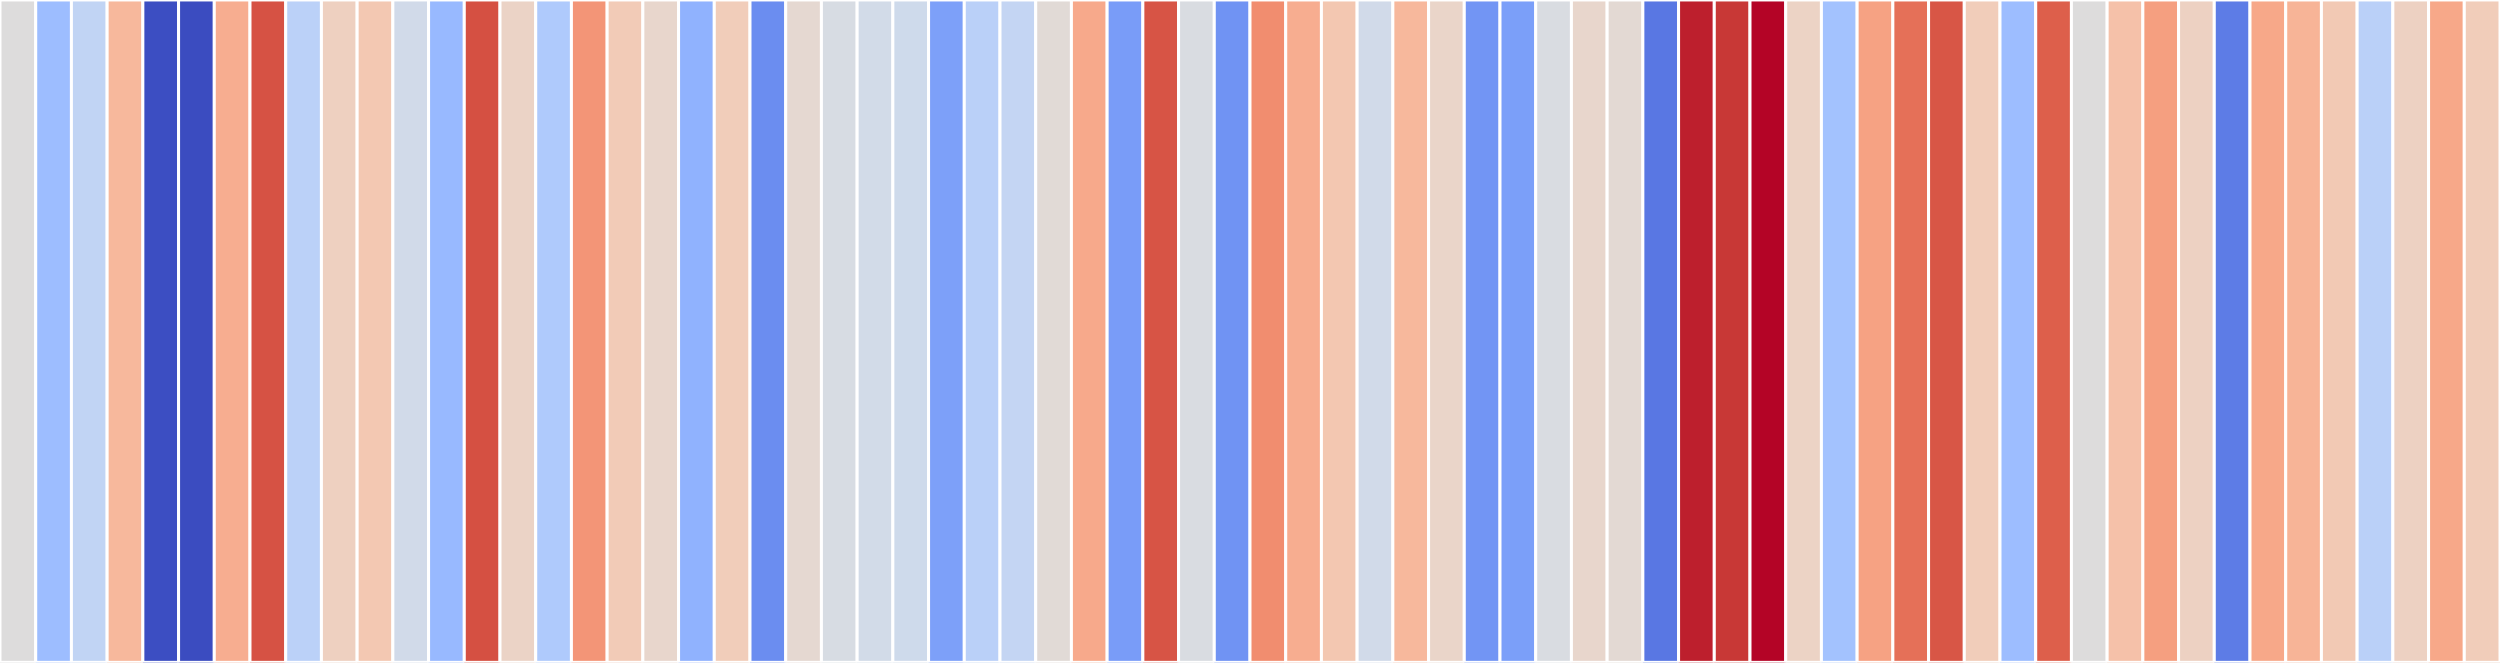
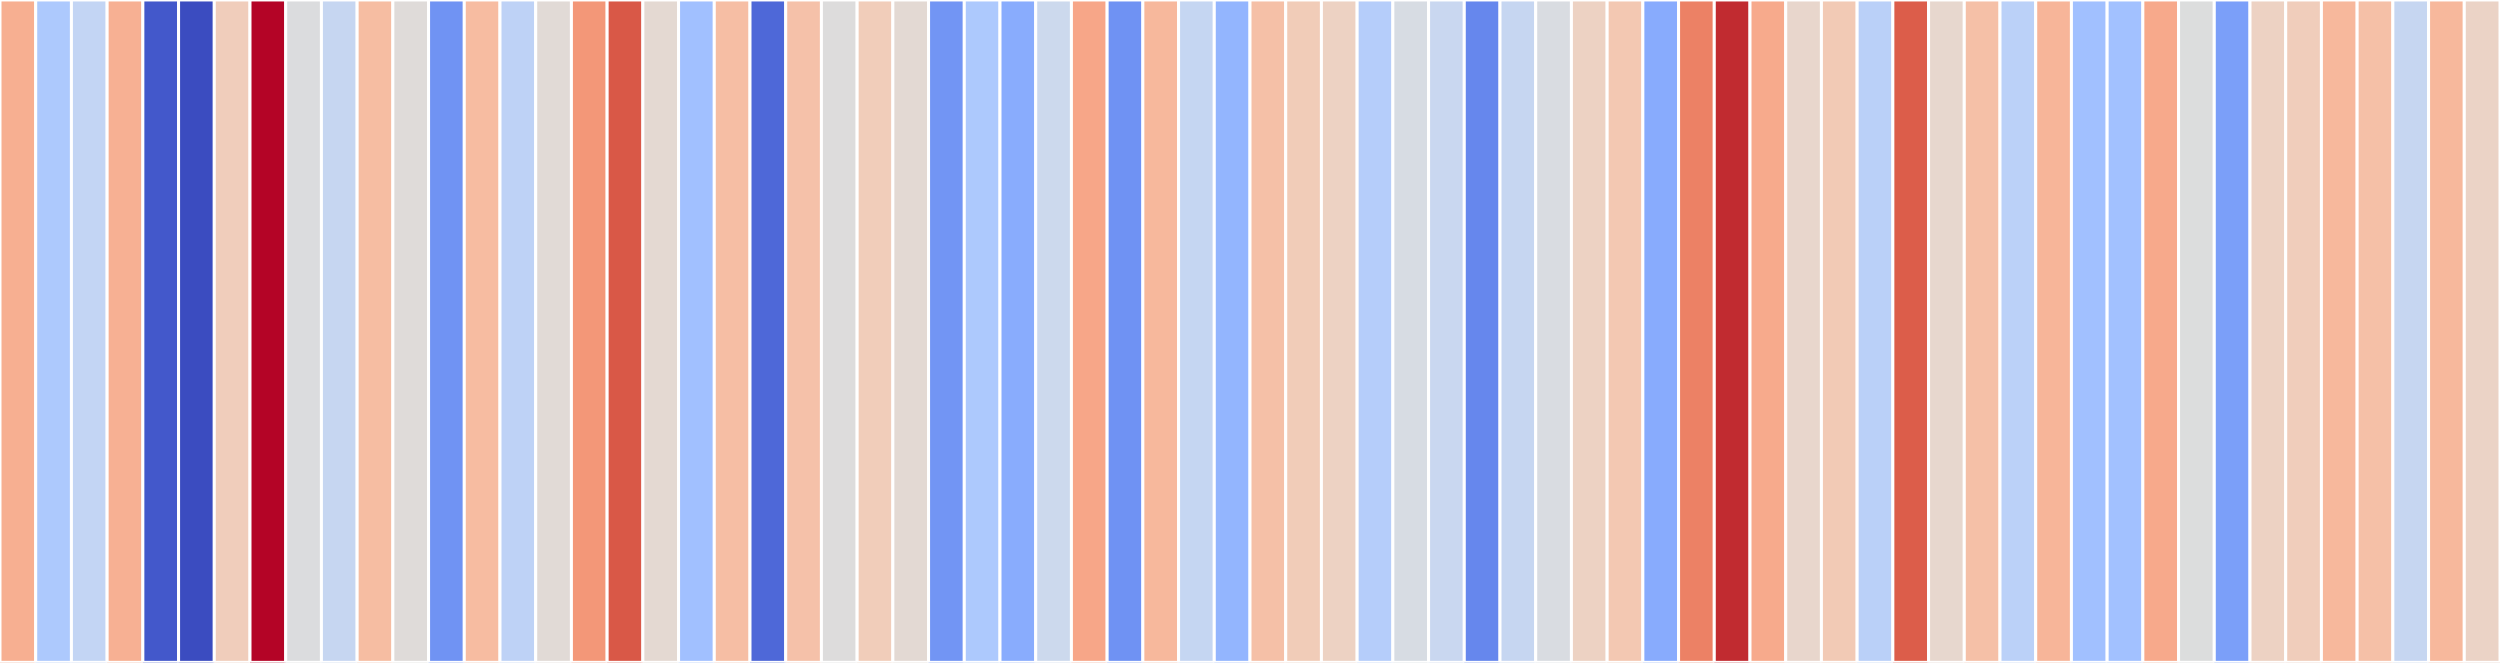
<svg xmlns="http://www.w3.org/2000/svg" width="837pt" height="221.76pt" viewBox="0 0 837 221.76" version="1.1">
  <defs>
    <style type="text/css">*{stroke-linejoin: round; stroke-linecap: butt}</style>
  </defs>
  <g id="figure_1">
    <g id="patch_1">
      <path d="M 0 221.76  L 837 221.76  L 837 0  L 0 0  z " style="fill: #ffffff" />
    </g>
    <g id="axes_1">
      <g id="QuadMesh_1">
-         <path d="M 0 -0  L 11.957 -0  L 11.957 221.76  L 0 221.76  L 0 -0  " clip-path="url(#pc4183d82fb)" style="fill: #dddcdc; stroke: #ffffff" />
-         <path d="M 11.957 -0  L 23.914 -0  L 23.914 221.76  L 11.957 221.76  L 11.957 -0  " clip-path="url(#pc4183d82fb)" style="fill: #9dbdff; stroke: #ffffff" />
-         <path d="M 23.914 -0  L 35.871 -0  L 35.871 221.76  L 23.914 221.76  L 23.914 -0  " clip-path="url(#pc4183d82fb)" style="fill: #c1d4f4; stroke: #ffffff" />
-         <path d="M 35.871 -0  L 47.829 -0  L 47.829 221.76  L 35.871 221.76  L 35.871 -0  " clip-path="url(#pc4183d82fb)" style="fill: #f7b89c; stroke: #ffffff" />
-         <path d="M 47.829 -0  L 59.786 -0  L 59.786 221.76  L 47.829 221.76  L 47.829 -0  " clip-path="url(#pc4183d82fb)" style="fill: #3c4ec2; stroke: #ffffff" />
-         <path d="M 59.786 -0  L 71.743 -0  L 71.743 221.76  L 59.786 221.76  L 59.786 -0  " clip-path="url(#pc4183d82fb)" style="fill: #3b4cc0; stroke: #ffffff" />
-         <path d="M 71.743 -0  L 83.7 -0  L 83.7 221.76  L 71.743 221.76  L 71.743 -0  " clip-path="url(#pc4183d82fb)" style="fill: #f7ad90; stroke: #ffffff" />
-         <path d="M 83.7 -0  L 95.657 -0  L 95.657 221.76  L 83.7 221.76  L 83.7 -0  " clip-path="url(#pc4183d82fb)" style="fill: #d65244; stroke: #ffffff" />
-         <path d="M 95.657 -0  L 107.614 -0  L 107.614 221.76  L 95.657 221.76  L 95.657 -0  " clip-path="url(#pc4183d82fb)" style="fill: #bbd1f8; stroke: #ffffff" />
-         <path d="M 107.614 -0  L 119.571 -0  L 119.571 221.76  L 107.614 221.76  L 107.614 -0  " clip-path="url(#pc4183d82fb)" style="fill: #eed0c0; stroke: #ffffff" />
-         <path d="M 119.571 -0  L 131.529 -0  L 131.529 221.76  L 119.571 221.76  L 119.571 -0  " clip-path="url(#pc4183d82fb)" style="fill: #f3c8b2; stroke: #ffffff" />
-         <path d="M 131.529 -0  L 143.486 -0  L 143.486 221.76  L 131.529 221.76  L 131.529 -0  " clip-path="url(#pc4183d82fb)" style="fill: #d1dae9; stroke: #ffffff" />
-         <path d="M 143.486 -0  L 155.443 -0  L 155.443 221.76  L 143.486 221.76  L 143.486 -0  " clip-path="url(#pc4183d82fb)" style="fill: #98b9ff; stroke: #ffffff" />
-         <path d="M 155.443 -0  L 167.4 -0  L 167.4 221.76  L 155.443 221.76  L 155.443 -0  " clip-path="url(#pc4183d82fb)" style="fill: #d55042; stroke: #ffffff" />
-         <path d="M 167.4 -0  L 179.357 -0  L 179.357 221.76  L 167.4 221.76  L 167.4 -0  " clip-path="url(#pc4183d82fb)" style="fill: #ebd3c6; stroke: #ffffff" />
-         <path d="M 179.357 -0  L 191.314 -0  L 191.314 221.76  L 179.357 221.76  L 179.357 -0  " clip-path="url(#pc4183d82fb)" style="fill: #afcafc; stroke: #ffffff" />
-         <path d="M 191.314 -0  L 203.271 -0  L 203.271 221.76  L 191.314 221.76  L 191.314 -0  " clip-path="url(#pc4183d82fb)" style="fill: #f39577; stroke: #ffffff" />
-         <path d="M 203.271 -0  L 215.229 -0  L 215.229 221.76  L 203.271 221.76  L 203.271 -0  " clip-path="url(#pc4183d82fb)" style="fill: #f2cbb7; stroke: #ffffff" />
-         <path d="M 215.229 -0  L 227.186 -0  L 227.186 221.76  L 215.229 221.76  L 215.229 -0  " clip-path="url(#pc4183d82fb)" style="fill: #e8d6cc; stroke: #ffffff" />
-         <path d="M 227.186 -0  L 239.143 -0  L 239.143 221.76  L 227.186 221.76  L 227.186 -0  " clip-path="url(#pc4183d82fb)" style="fill: #90b2fe; stroke: #ffffff" />
-         <path d="M 239.143 -0  L 251.1 -0  L 251.1 221.76  L 239.143 221.76  L 239.143 -0  " clip-path="url(#pc4183d82fb)" style="fill: #f1cdba; stroke: #ffffff" />
-         <path d="M 251.1 -0  L 263.057 -0  L 263.057 221.76  L 251.1 221.76  L 251.1 -0  " clip-path="url(#pc4183d82fb)" style="fill: #6b8df0; stroke: #ffffff" />
-         <path d="M 263.057 -0  L 275.014 -0  L 275.014 221.76  L 263.057 221.76  L 263.057 -0  " clip-path="url(#pc4183d82fb)" style="fill: #e5d8d1; stroke: #ffffff" />
-         <path d="M 275.014 -0  L 286.971 -0  L 286.971 221.76  L 275.014 221.76  L 275.014 -0  " clip-path="url(#pc4183d82fb)" style="fill: #d7dce3; stroke: #ffffff" />
-         <path d="M 286.971 -0  L 298.929 -0  L 298.929 221.76  L 286.971 221.76  L 286.971 -0  " clip-path="url(#pc4183d82fb)" style="fill: #d2dbe8; stroke: #ffffff" />
-         <path d="M 298.929 -0  L 310.886 -0  L 310.886 221.76  L 298.929 221.76  L 298.929 -0  " clip-path="url(#pc4183d82fb)" style="fill: #cedaeb; stroke: #ffffff" />
-         <path d="M 310.886 -0  L 322.843 -0  L 322.843 221.76  L 310.886 221.76  L 310.886 -0  " clip-path="url(#pc4183d82fb)" style="fill: #7da0f9; stroke: #ffffff" />
-         <path d="M 322.843 -0  L 334.8 -0  L 334.8 221.76  L 322.843 221.76  L 322.843 -0  " clip-path="url(#pc4183d82fb)" style="fill: #bad0f8; stroke: #ffffff" />
-         <path d="M 334.8 -0  L 346.757 -0  L 346.757 221.76  L 334.8 221.76  L 334.8 -0  " clip-path="url(#pc4183d82fb)" style="fill: #c4d5f3; stroke: #ffffff" />
-         <path d="M 346.757 -0  L 358.714 -0  L 358.714 221.76  L 346.757 221.76  L 346.757 -0  " clip-path="url(#pc4183d82fb)" style="fill: #e1dad6; stroke: #ffffff" />
-         <path d="M 358.714 -0  L 370.671 -0  L 370.671 221.76  L 358.714 221.76  L 358.714 -0  " clip-path="url(#pc4183d82fb)" style="fill: #f7a98b; stroke: #ffffff" />
-         <path d="M 370.671 -0  L 382.629 -0  L 382.629 221.76  L 370.671 221.76  L 370.671 -0  " clip-path="url(#pc4183d82fb)" style="fill: #799cf8; stroke: #ffffff" />
-         <path d="M 382.629 -0  L 394.586 -0  L 394.586 221.76  L 382.629 221.76  L 382.629 -0  " clip-path="url(#pc4183d82fb)" style="fill: #d75445; stroke: #ffffff" />
-         <path d="M 394.586 -0  L 406.543 -0  L 406.543 221.76  L 394.586 221.76  L 394.586 -0  " clip-path="url(#pc4183d82fb)" style="fill: #d9dce1; stroke: #ffffff" />
-         <path d="M 406.543 -0  L 418.5 -0  L 418.5 221.76  L 406.543 221.76  L 406.543 -0  " clip-path="url(#pc4183d82fb)" style="fill: #7093f3; stroke: #ffffff" />
-         <path d="M 418.5 -0  L 430.457 -0  L 430.457 221.76  L 418.5 221.76  L 418.5 -0  " clip-path="url(#pc4183d82fb)" style="fill: #f18d6f; stroke: #ffffff" />
-         <path d="M 430.457 -0  L 442.414 -0  L 442.414 221.76  L 430.457 221.76  L 430.457 -0  " clip-path="url(#pc4183d82fb)" style="fill: #f7ad90; stroke: #ffffff" />
-         <path d="M 442.414 -0  L 454.371 -0  L 454.371 221.76  L 442.414 221.76  L 442.414 -0  " clip-path="url(#pc4183d82fb)" style="fill: #f3c7b1; stroke: #ffffff" />
-         <path d="M 454.371 -0  L 466.329 -0  L 466.329 221.76  L 454.371 221.76  L 454.371 -0  " clip-path="url(#pc4183d82fb)" style="fill: #d1dae9; stroke: #ffffff" />
-         <path d="M 466.329 -0  L 478.286 -0  L 478.286 221.76  L 466.329 221.76  L 466.329 -0  " clip-path="url(#pc4183d82fb)" style="fill: #f7b89c; stroke: #ffffff" />
-         <path d="M 478.286 -0  L 490.243 -0  L 490.243 221.76  L 478.286 221.76  L 478.286 -0  " clip-path="url(#pc4183d82fb)" style="fill: #ead5c9; stroke: #ffffff" />
-         <path d="M 490.243 -0  L 502.2 -0  L 502.2 221.76  L 490.243 221.76  L 490.243 -0  " clip-path="url(#pc4183d82fb)" style="fill: #7295f4; stroke: #ffffff" />
-         <path d="M 502.2 -0  L 514.157 -0  L 514.157 221.76  L 502.2 221.76  L 502.2 -0  " clip-path="url(#pc4183d82fb)" style="fill: #7b9ff9; stroke: #ffffff" />
-         <path d="M 514.157 -0  L 526.114 -0  L 526.114 221.76  L 514.157 221.76  L 514.157 -0  " clip-path="url(#pc4183d82fb)" style="fill: #d9dce1; stroke: #ffffff" />
-         <path d="M 526.114 -0  L 538.071 -0  L 538.071 221.76  L 526.114 221.76  L 526.114 -0  " clip-path="url(#pc4183d82fb)" style="fill: #e8d6cc; stroke: #ffffff" />
-         <path d="M 538.071 -0  L 550.029 -0  L 550.029 221.76  L 538.071 221.76  L 538.071 -0  " clip-path="url(#pc4183d82fb)" style="fill: #e3d9d3; stroke: #ffffff" />
-         <path d="M 550.029 -0  L 561.986 -0  L 561.986 221.76  L 550.029 221.76  L 550.029 -0  " clip-path="url(#pc4183d82fb)" style="fill: #5977e3; stroke: #ffffff" />
-         <path d="M 561.986 -0  L 573.943 -0  L 573.943 221.76  L 561.986 221.76  L 561.986 -0  " clip-path="url(#pc4183d82fb)" style="fill: #bd1f2d; stroke: #ffffff" />
-         <path d="M 573.943 -0  L 585.9 -0  L 585.9 221.76  L 573.943 221.76  L 573.943 -0  " clip-path="url(#pc4183d82fb)" style="fill: #c83836; stroke: #ffffff" />
-         <path d="M 585.9 -0  L 597.857 -0  L 597.857 221.76  L 585.9 221.76  L 585.9 -0  " clip-path="url(#pc4183d82fb)" style="fill: #b40426; stroke: #ffffff" />
-         <path d="M 597.857 -0  L 609.814 -0  L 609.814 221.76  L 597.857 221.76  L 597.857 -0  " clip-path="url(#pc4183d82fb)" style="fill: #ecd3c5; stroke: #ffffff" />
-         <path d="M 609.814 -0  L 621.771 -0  L 621.771 221.76  L 609.814 221.76  L 609.814 -0  " clip-path="url(#pc4183d82fb)" style="fill: #a3c2fe; stroke: #ffffff" />
-         <path d="M 621.771 -0  L 633.729 -0  L 633.729 221.76  L 621.771 221.76  L 621.771 -0  " clip-path="url(#pc4183d82fb)" style="fill: #f6a283; stroke: #ffffff" />
-         <path d="M 633.729 -0  L 645.686 -0  L 645.686 221.76  L 633.729 221.76  L 633.729 -0  " clip-path="url(#pc4183d82fb)" style="fill: #e57058; stroke: #ffffff" />
-         <path d="M 645.686 -0  L 657.643 -0  L 657.643 221.76  L 645.686 221.76  L 645.686 -0  " clip-path="url(#pc4183d82fb)" style="fill: #d85646; stroke: #ffffff" />
-         <path d="M 657.643 -0  L 669.6 -0  L 669.6 221.76  L 657.643 221.76  L 657.643 -0  " clip-path="url(#pc4183d82fb)" style="fill: #f1cdba; stroke: #ffffff" />
-         <path d="M 669.6 -0  L 681.557 -0  L 681.557 221.76  L 669.6 221.76  L 669.6 -0  " clip-path="url(#pc4183d82fb)" style="fill: #9dbdff; stroke: #ffffff" />
-         <path d="M 681.557 -0  L 693.514 -0  L 693.514 221.76  L 681.557 221.76  L 681.557 -0  " clip-path="url(#pc4183d82fb)" style="fill: #dd5f4b; stroke: #ffffff" />
-         <path d="M 693.514 -0  L 705.471 -0  L 705.471 221.76  L 693.514 221.76  L 693.514 -0  " clip-path="url(#pc4183d82fb)" style="fill: #dddcdc; stroke: #ffffff" />
-         <path d="M 705.471 -0  L 717.429 -0  L 717.429 221.76  L 705.471 221.76  L 705.471 -0  " clip-path="url(#pc4183d82fb)" style="fill: #f5c1a9; stroke: #ffffff" />
-         <path d="M 717.429 -0  L 729.386 -0  L 729.386 221.76  L 717.429 221.76  L 717.429 -0  " clip-path="url(#pc4183d82fb)" style="fill: #f59f80; stroke: #ffffff" />
-         <path d="M 729.386 -0  L 741.343 -0  L 741.343 221.76  L 729.386 221.76  L 729.386 -0  " clip-path="url(#pc4183d82fb)" style="fill: #edd1c2; stroke: #ffffff" />
-         <path d="M 741.343 -0  L 753.3 -0  L 753.3 221.76  L 741.343 221.76  L 741.343 -0  " clip-path="url(#pc4183d82fb)" style="fill: #5d7ce6; stroke: #ffffff" />
-         <path d="M 753.3 -0  L 765.257 -0  L 765.257 221.76  L 753.3 221.76  L 753.3 -0  " clip-path="url(#pc4183d82fb)" style="fill: #f7a889; stroke: #ffffff" />
-         <path d="M 765.257 -0  L 777.214 -0  L 777.214 221.76  L 765.257 221.76  L 765.257 -0  " clip-path="url(#pc4183d82fb)" style="fill: #f7b497; stroke: #ffffff" />
-         <path d="M 777.214 -0  L 789.171 -0  L 789.171 221.76  L 777.214 221.76  L 777.214 -0  " clip-path="url(#pc4183d82fb)" style="fill: #f2c9b4; stroke: #ffffff" />
-         <path d="M 789.171 -0  L 801.129 -0  L 801.129 221.76  L 789.171 221.76  L 789.171 -0  " clip-path="url(#pc4183d82fb)" style="fill: #bad0f8; stroke: #ffffff" />
-         <path d="M 801.129 -0  L 813.086 -0  L 813.086 221.76  L 801.129 221.76  L 801.129 -0  " clip-path="url(#pc4183d82fb)" style="fill: #edd1c2; stroke: #ffffff" />
-         <path d="M 813.086 -0  L 825.043 -0  L 825.043 221.76  L 813.086 221.76  L 813.086 -0  " clip-path="url(#pc4183d82fb)" style="fill: #f7a889; stroke: #ffffff" />
-         <path d="M 825.043 -0  L 837 -0  L 837 221.76  L 825.043 221.76  L 825.043 -0  " clip-path="url(#pc4183d82fb)" style="fill: #f1cdba; stroke: #ffffff" />
+         <path d="M 0 -0  L 11.957 -0  L 11.957 221.76  L 0 221.76  L 0 -0  " clip-path="url(#pee3b94b469)" style="fill: #f7af91; stroke: #ffffff" />
+         <path d="M 11.957 -0  L 23.914 -0  L 23.914 221.76  L 11.957 221.76  L 11.957 -0  " clip-path="url(#pee3b94b469)" style="fill: #adc9fd; stroke: #ffffff" />
+         <path d="M 23.914 -0  L 35.871 -0  L 35.871 221.76  L 23.914 221.76  L 23.914 -0  " clip-path="url(#pee3b94b469)" style="fill: #c3d5f4; stroke: #ffffff" />
+         <path d="M 35.871 -0  L 47.829 -0  L 47.829 221.76  L 35.871 221.76  L 35.871 -0  " clip-path="url(#pee3b94b469)" style="fill: #f7b093; stroke: #ffffff" />
+         <path d="M 47.829 -0  L 59.786 -0  L 59.786 221.76  L 47.829 221.76  L 47.829 -0  " clip-path="url(#pee3b94b469)" style="fill: #4358cb; stroke: #ffffff" />
+         <path d="M 59.786 -0  L 71.743 -0  L 71.743 221.76  L 59.786 221.76  L 59.786 -0  " clip-path="url(#pee3b94b469)" style="fill: #3b4cc0; stroke: #ffffff" />
+         <path d="M 71.743 -0  L 83.7 -0  L 83.7 221.76  L 71.743 221.76  L 71.743 -0  " clip-path="url(#pee3b94b469)" style="fill: #f0cdbb; stroke: #ffffff" />
+         <path d="M 83.7 -0  L 95.657 -0  L 95.657 221.76  L 83.7 221.76  L 83.7 -0  " clip-path="url(#pee3b94b469)" style="fill: #b40426; stroke: #ffffff" />
+         <path d="M 95.657 -0  L 107.614 -0  L 107.614 221.76  L 95.657 221.76  L 95.657 -0  " clip-path="url(#pee3b94b469)" style="fill: #dbdcde; stroke: #ffffff" />
+         <path d="M 107.614 -0  L 119.571 -0  L 119.571 221.76  L 107.614 221.76  L 107.614 -0  " clip-path="url(#pee3b94b469)" style="fill: #c6d6f1; stroke: #ffffff" />
+         <path d="M 119.571 -0  L 131.529 -0  L 131.529 221.76  L 119.571 221.76  L 119.571 -0  " clip-path="url(#pee3b94b469)" style="fill: #f6bda2; stroke: #ffffff" />
+         <path d="M 131.529 -0  L 143.486 -0  L 143.486 221.76  L 131.529 221.76  L 131.529 -0  " clip-path="url(#pee3b94b469)" style="fill: #dfdbd9; stroke: #ffffff" />
+         <path d="M 143.486 -0  L 155.443 -0  L 155.443 221.76  L 143.486 221.76  L 143.486 -0  " clip-path="url(#pee3b94b469)" style="fill: #7093f3; stroke: #ffffff" />
+         <path d="M 155.443 -0  L 167.4 -0  L 167.4 221.76  L 155.443 221.76  L 155.443 -0  " clip-path="url(#pee3b94b469)" style="fill: #f7bca1; stroke: #ffffff" />
+         <path d="M 167.4 -0  L 179.357 -0  L 179.357 221.76  L 167.4 221.76  L 167.4 -0  " clip-path="url(#pee3b94b469)" style="fill: #bed2f6; stroke: #ffffff" />
+         <path d="M 179.357 -0  L 191.314 -0  L 191.314 221.76  L 179.357 221.76  L 179.357 -0  " clip-path="url(#pee3b94b469)" style="fill: #e1dad6; stroke: #ffffff" />
+         <path d="M 191.314 -0  L 203.271 -0  L 203.271 221.76  L 191.314 221.76  L 191.314 -0  " clip-path="url(#pee3b94b469)" style="fill: #f39778; stroke: #ffffff" />
+         <path d="M 203.271 -0  L 215.229 -0  L 215.229 221.76  L 203.271 221.76  L 203.271 -0  " clip-path="url(#pee3b94b469)" style="fill: #d95847; stroke: #ffffff" />
+         <path d="M 215.229 -0  L 227.186 -0  L 227.186 221.76  L 215.229 221.76  L 215.229 -0  " clip-path="url(#pee3b94b469)" style="fill: #e4d9d2; stroke: #ffffff" />
+         <path d="M 227.186 -0  L 239.143 -0  L 239.143 221.76  L 227.186 221.76  L 227.186 -0  " clip-path="url(#pee3b94b469)" style="fill: #a1c0ff; stroke: #ffffff" />
+         <path d="M 239.143 -0  L 251.1 -0  L 251.1 221.76  L 239.143 221.76  L 239.143 -0  " clip-path="url(#pee3b94b469)" style="fill: #f6bea4; stroke: #ffffff" />
+         <path d="M 251.1 -0  L 263.057 -0  L 263.057 221.76  L 251.1 221.76  L 251.1 -0  " clip-path="url(#pee3b94b469)" style="fill: #4e68d8; stroke: #ffffff" />
+         <path d="M 263.057 -0  L 275.014 -0  L 275.014 221.76  L 263.057 221.76  L 263.057 -0  " clip-path="url(#pee3b94b469)" style="fill: #f5c1a9; stroke: #ffffff" />
+         <path d="M 275.014 -0  L 286.971 -0  L 286.971 221.76  L 275.014 221.76  L 275.014 -0  " clip-path="url(#pee3b94b469)" style="fill: #dddcdc; stroke: #ffffff" />
+         <path d="M 286.971 -0  L 298.929 -0  L 298.929 221.76  L 286.971 221.76  L 286.971 -0  " clip-path="url(#pee3b94b469)" style="fill: #f1cdba; stroke: #ffffff" />
+         <path d="M 298.929 -0  L 310.886 -0  L 310.886 221.76  L 298.929 221.76  L 298.929 -0  " clip-path="url(#pee3b94b469)" style="fill: #e3d9d3; stroke: #ffffff" />
+         <path d="M 310.886 -0  L 322.843 -0  L 322.843 221.76  L 310.886 221.76  L 310.886 -0  " clip-path="url(#pee3b94b469)" style="fill: #7295f4; stroke: #ffffff" />
+         <path d="M 322.843 -0  L 334.8 -0  L 334.8 221.76  L 322.843 221.76  L 322.843 -0  " clip-path="url(#pee3b94b469)" style="fill: #adc9fd; stroke: #ffffff" />
+         <path d="M 334.8 -0  L 346.757 -0  L 346.757 221.76  L 334.8 221.76  L 334.8 -0  " clip-path="url(#pee3b94b469)" style="fill: #89acfd; stroke: #ffffff" />
+         <path d="M 346.757 -0  L 358.714 -0  L 358.714 221.76  L 346.757 221.76  L 346.757 -0  " clip-path="url(#pee3b94b469)" style="fill: #ccd9ed; stroke: #ffffff" />
+         <path d="M 358.714 -0  L 370.671 -0  L 370.671 221.76  L 358.714 221.76  L 358.714 -0  " clip-path="url(#pee3b94b469)" style="fill: #f7a688; stroke: #ffffff" />
+         <path d="M 370.671 -0  L 382.629 -0  L 382.629 221.76  L 370.671 221.76  L 370.671 -0  " clip-path="url(#pee3b94b469)" style="fill: #6f92f3; stroke: #ffffff" />
+         <path d="M 382.629 -0  L 394.586 -0  L 394.586 221.76  L 382.629 221.76  L 382.629 -0  " clip-path="url(#pee3b94b469)" style="fill: #f7b89c; stroke: #ffffff" />
+         <path d="M 394.586 -0  L 406.543 -0  L 406.543 221.76  L 394.586 221.76  L 394.586 -0  " clip-path="url(#pee3b94b469)" style="fill: #c5d6f2; stroke: #ffffff" />
+         <path d="M 406.543 -0  L 418.5 -0  L 418.5 221.76  L 406.543 221.76  L 406.543 -0  " clip-path="url(#pee3b94b469)" style="fill: #93b5fe; stroke: #ffffff" />
+         <path d="M 418.5 -0  L 430.457 -0  L 430.457 221.76  L 418.5 221.76  L 418.5 -0  " clip-path="url(#pee3b94b469)" style="fill: #f5c0a7; stroke: #ffffff" />
+         <path d="M 430.457 -0  L 442.414 -0  L 442.414 221.76  L 430.457 221.76  L 430.457 -0  " clip-path="url(#pee3b94b469)" style="fill: #f1ccb8; stroke: #ffffff" />
+         <path d="M 442.414 -0  L 454.371 -0  L 454.371 221.76  L 442.414 221.76  L 442.414 -0  " clip-path="url(#pee3b94b469)" style="fill: #edd2c3; stroke: #ffffff" />
+         <path d="M 454.371 -0  L 466.329 -0  L 466.329 221.76  L 454.371 221.76  L 454.371 -0  " clip-path="url(#pee3b94b469)" style="fill: #b5cdfa; stroke: #ffffff" />
+         <path d="M 466.329 -0  L 478.286 -0  L 478.286 221.76  L 466.329 221.76  L 466.329 -0  " clip-path="url(#pee3b94b469)" style="fill: #d7dce3; stroke: #ffffff" />
+         <path d="M 478.286 -0  L 490.243 -0  L 490.243 221.76  L 478.286 221.76  L 478.286 -0  " clip-path="url(#pee3b94b469)" style="fill: #c9d7f0; stroke: #ffffff" />
+         <path d="M 490.243 -0  L 502.2 -0  L 502.2 221.76  L 490.243 221.76  L 490.243 -0  " clip-path="url(#pee3b94b469)" style="fill: #6687ed; stroke: #ffffff" />
+         <path d="M 502.2 -0  L 514.157 -0  L 514.157 221.76  L 502.2 221.76  L 502.2 -0  " clip-path="url(#pee3b94b469)" style="fill: #c6d6f1; stroke: #ffffff" />
+         <path d="M 514.157 -0  L 526.114 -0  L 526.114 221.76  L 514.157 221.76  L 514.157 -0  " clip-path="url(#pee3b94b469)" style="fill: #d9dce1; stroke: #ffffff" />
+         <path d="M 526.114 -0  L 538.071 -0  L 538.071 221.76  L 526.114 221.76  L 526.114 -0  " clip-path="url(#pee3b94b469)" style="fill: #edd2c3; stroke: #ffffff" />
+         <path d="M 538.071 -0  L 550.029 -0  L 550.029 221.76  L 538.071 221.76  L 538.071 -0  " clip-path="url(#pee3b94b469)" style="fill: #f3c8b2; stroke: #ffffff" />
+         <path d="M 550.029 -0  L 561.986 -0  L 561.986 221.76  L 550.029 221.76  L 550.029 -0  " clip-path="url(#pee3b94b469)" style="fill: #88abfd; stroke: #ffffff" />
+         <path d="M 561.986 -0  L 573.943 -0  L 573.943 221.76  L 561.986 221.76  L 561.986 -0  " clip-path="url(#pee3b94b469)" style="fill: #ec8165; stroke: #ffffff" />
+         <path d="M 573.943 -0  L 585.9 -0  L 585.9 221.76  L 573.943 221.76  L 573.943 -0  " clip-path="url(#pee3b94b469)" style="fill: #c12b30; stroke: #ffffff" />
+         <path d="M 585.9 -0  L 597.857 -0  L 597.857 221.76  L 585.9 221.76  L 585.9 -0  " clip-path="url(#pee3b94b469)" style="fill: #f7aa8c; stroke: #ffffff" />
+         <path d="M 597.857 -0  L 609.814 -0  L 609.814 221.76  L 597.857 221.76  L 597.857 -0  " clip-path="url(#pee3b94b469)" style="fill: #e8d6cc; stroke: #ffffff" />
+         <path d="M 609.814 -0  L 621.771 -0  L 621.771 221.76  L 609.814 221.76  L 609.814 -0  " clip-path="url(#pee3b94b469)" style="fill: #f2cab5; stroke: #ffffff" />
+         <path d="M 621.771 -0  L 633.729 -0  L 633.729 221.76  L 621.771 221.76  L 621.771 -0  " clip-path="url(#pee3b94b469)" style="fill: #bad0f8; stroke: #ffffff" />
+         <path d="M 633.729 -0  L 645.686 -0  L 645.686 221.76  L 633.729 221.76  L 633.729 -0  " clip-path="url(#pee3b94b469)" style="fill: #dc5d4a; stroke: #ffffff" />
+         <path d="M 645.686 -0  L 657.643 -0  L 657.643 221.76  L 645.686 221.76  L 645.686 -0  " clip-path="url(#pee3b94b469)" style="fill: #e7d7ce; stroke: #ffffff" />
+         <path d="M 657.643 -0  L 669.6 -0  L 669.6 221.76  L 657.643 221.76  L 657.643 -0  " clip-path="url(#pee3b94b469)" style="fill: #f5c0a7; stroke: #ffffff" />
+         <path d="M 669.6 -0  L 681.557 -0  L 681.557 221.76  L 669.6 221.76  L 669.6 -0  " clip-path="url(#pee3b94b469)" style="fill: #bbd1f8; stroke: #ffffff" />
+         <path d="M 681.557 -0  L 693.514 -0  L 693.514 221.76  L 681.557 221.76  L 681.557 -0  " clip-path="url(#pee3b94b469)" style="fill: #f7b599; stroke: #ffffff" />
+         <path d="M 693.514 -0  L 705.471 -0  L 705.471 221.76  L 693.514 221.76  L 693.514 -0  " clip-path="url(#pee3b94b469)" style="fill: #a1c0ff; stroke: #ffffff" />
+         <path d="M 705.471 -0  L 717.429 -0  L 717.429 221.76  L 705.471 221.76  L 705.471 -0  " clip-path="url(#pee3b94b469)" style="fill: #a2c1ff; stroke: #ffffff" />
+         <path d="M 717.429 -0  L 729.386 -0  L 729.386 221.76  L 717.429 221.76  L 717.429 -0  " clip-path="url(#pee3b94b469)" style="fill: #f7a98b; stroke: #ffffff" />
+         <path d="M 729.386 -0  L 741.343 -0  L 741.343 221.76  L 729.386 221.76  L 729.386 -0  " clip-path="url(#pee3b94b469)" style="fill: #dcdddd; stroke: #ffffff" />
+         <path d="M 741.343 -0  L 753.3 -0  L 753.3 221.76  L 741.343 221.76  L 741.343 -0  " clip-path="url(#pee3b94b469)" style="fill: #7b9ff9; stroke: #ffffff" />
+         <path d="M 753.3 -0  L 765.257 -0  L 765.257 221.76  L 753.3 221.76  L 753.3 -0  " clip-path="url(#pee3b94b469)" style="fill: #edd2c3; stroke: #ffffff" />
+         <path d="M 765.257 -0  L 777.214 -0  L 777.214 221.76  L 765.257 221.76  L 765.257 -0  " clip-path="url(#pee3b94b469)" style="fill: #f0cdbb; stroke: #ffffff" />
+         <path d="M 777.214 -0  L 789.171 -0  L 789.171 221.76  L 777.214 221.76  L 777.214 -0  " clip-path="url(#pee3b94b469)" style="fill: #f7b89c; stroke: #ffffff" />
+         <path d="M 789.171 -0  L 801.129 -0  L 801.129 221.76  L 789.171 221.76  L 789.171 -0  " clip-path="url(#pee3b94b469)" style="fill: #f5c0a7; stroke: #ffffff" />
+         <path d="M 801.129 -0  L 813.086 -0  L 813.086 221.76  L 801.129 221.76  L 801.129 -0  " clip-path="url(#pee3b94b469)" style="fill: #c6d6f1; stroke: #ffffff" />
+         <path d="M 813.086 -0  L 825.043 -0  L 825.043 221.76  L 813.086 221.76  L 813.086 -0  " clip-path="url(#pee3b94b469)" style="fill: #f7b89c; stroke: #ffffff" />
+         <path d="M 825.043 -0  L 837 -0  L 837 221.76  L 825.043 221.76  L 825.043 -0  " clip-path="url(#pee3b94b469)" style="fill: #ebd3c6; stroke: #ffffff" />
      </g>
    </g>
  </g>
  <defs>
-     <clipPath id="pc4183d82fb">
+     <clipPath id="pee3b94b469">
      <rect x="0" y="-0" width="837" height="221.76" />
    </clipPath>
  </defs>
</svg>
